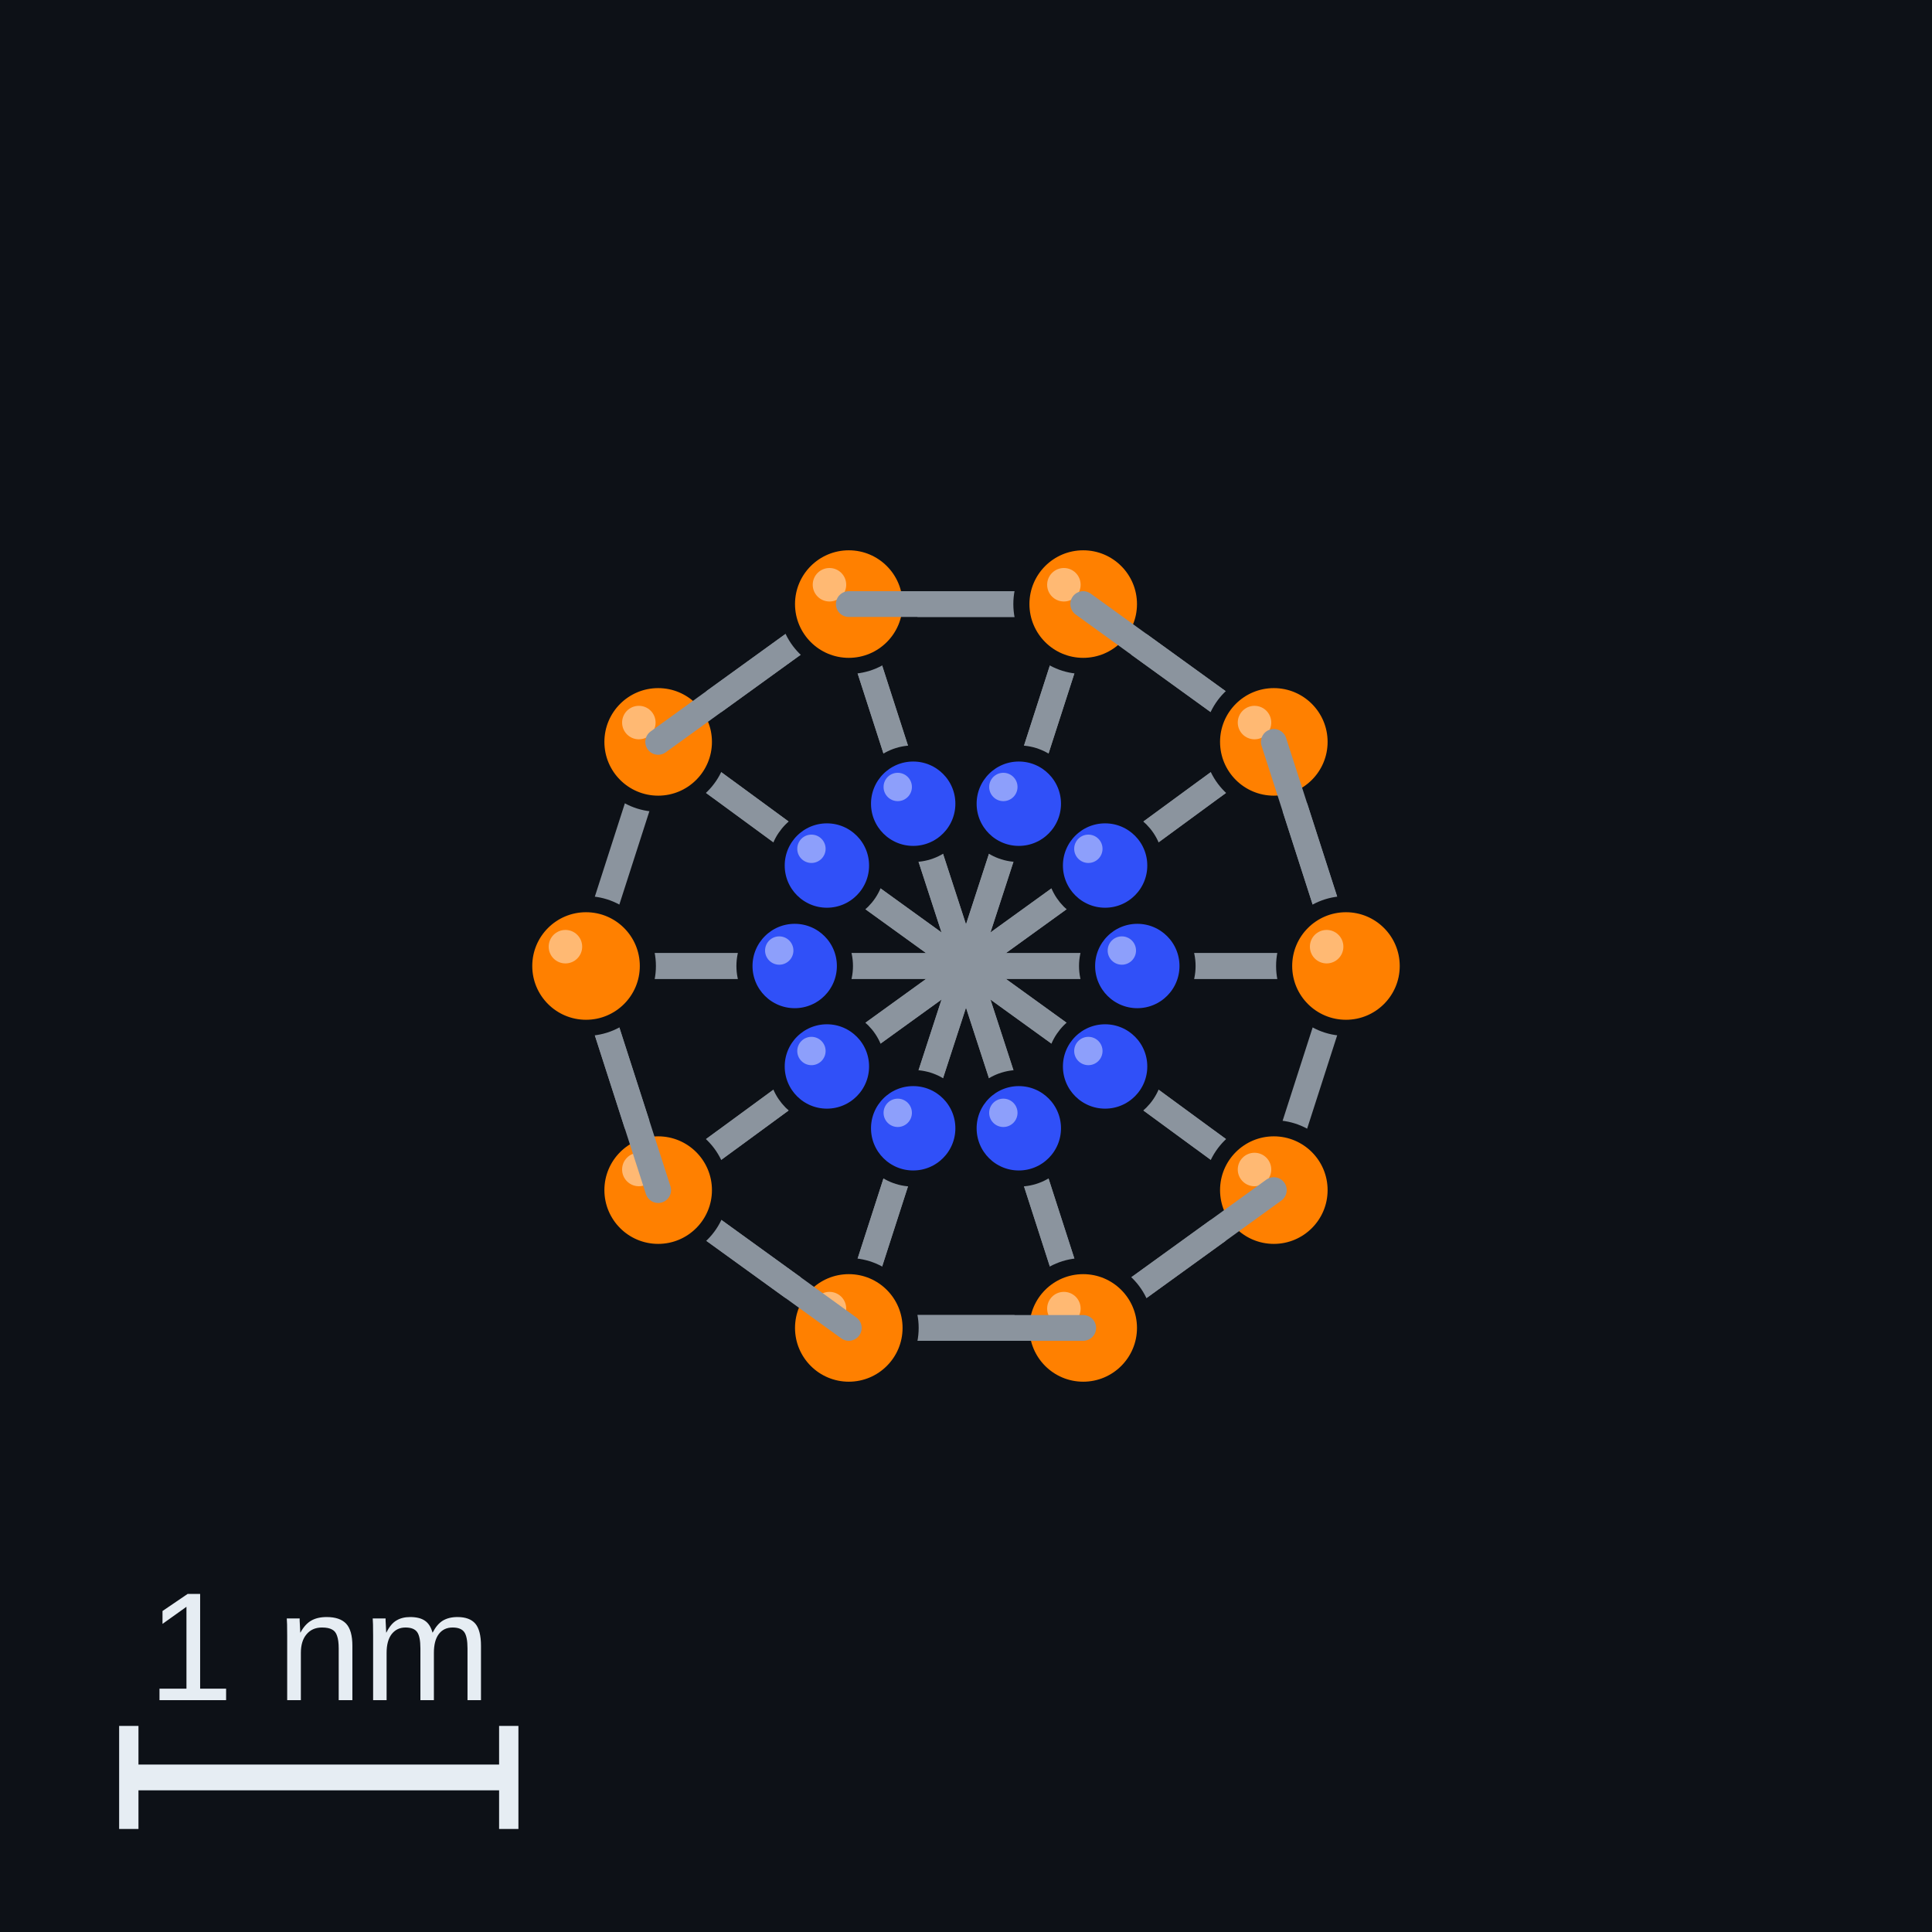
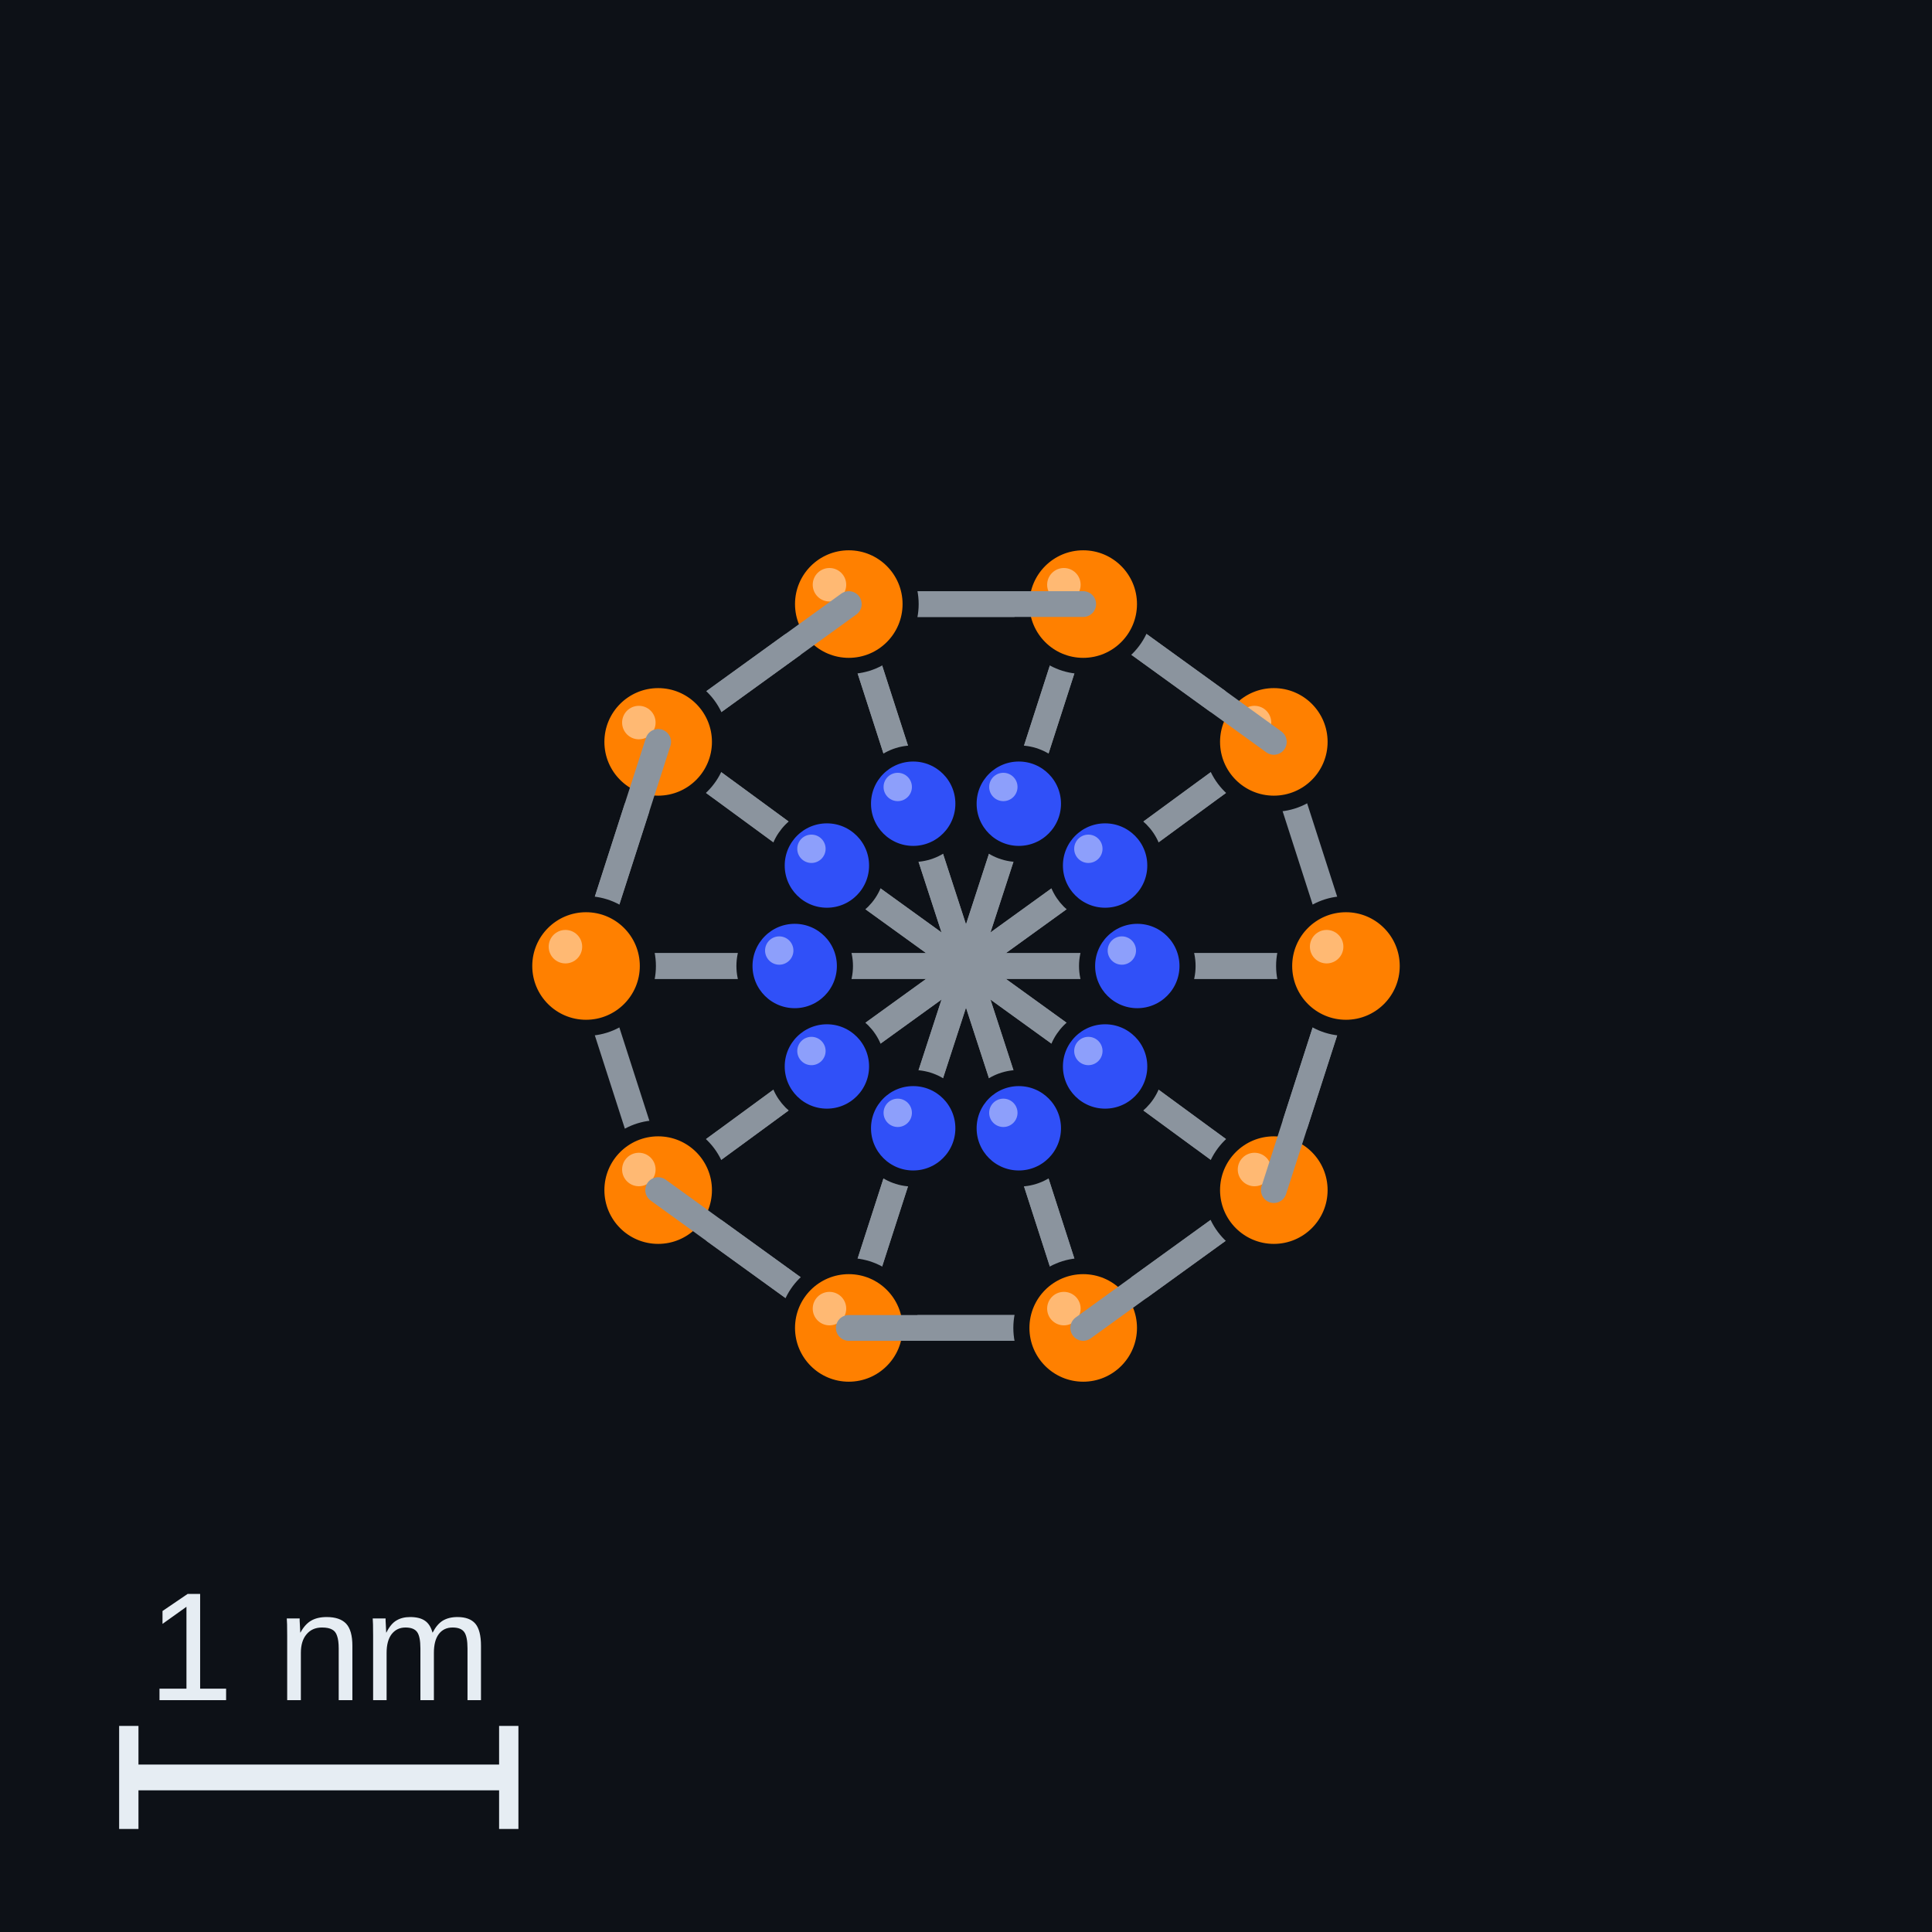
<svg xmlns="http://www.w3.org/2000/svg" viewBox="0 0 150 150" width="150" height="150" role="img" aria-labelledby="t d" font-family="'Source Sans 3', 'Source Sans Pro', 'Helvetica Neue', Arial, sans-serif">
  <rect width="150" height="150" fill="#0D1117" />
+   <line x1="98.9" y1="57.6" x2="85.8" y2="67.2" stroke="#8B949E" stroke-width="2.0" stroke-linecap="round" />
+   <line x1="85.8" y1="67.2" x2="64.2" y2="82.8" stroke="#8B949E" stroke-width="2.0" stroke-linecap="round" />
+   <line x1="64.2" y1="82.8" x2="51.1" y2="92.4" stroke="#8B949E" stroke-width="2.0" stroke-linecap="round" />
+   <circle cx="98.9" cy="57.6" r="4.8" fill="#FF8000" stroke="#0D1117" stroke-width="1.25" />
+   <circle cx="97.4" cy="56.1" r="1.3" fill="#FFFFFF" fill-opacity="0.45" />
+   <circle cx="85.8" cy="67.2" r="3.9" fill="#3050F8" stroke="#0D1117" stroke-width="1.25" />
+   <circle cx="84.5" cy="65.9" r="1.1" fill="#FFFFFF" fill-opacity="0.45" />
+   <circle cx="64.2" cy="82.8" r="3.9" fill="#3050F8" stroke="#0D1117" stroke-width="1.25" />
+   <circle cx="63.0" cy="81.6" r="1.1" fill="#FFFFFF" fill-opacity="0.45" />
+   <circle cx="51.1" cy="92.4" r="4.8" fill="#FF8000" stroke="#0D1117" stroke-width="1.25" />
+   <circle cx="49.6" cy="90.8" r="1.3" fill="#FFFFFF" fill-opacity="0.45" />
+   <line x1="84.1" y1="46.9" x2="98.9" y2="57.6" stroke="#8B949E" stroke-width="2.0" stroke-linecap="round" />
+   <line x1="65.9" y1="103.1" x2="51.1" y2="92.4" stroke="#8B949E" stroke-width="2.0" stroke-linecap="round" />
+   <line x1="84.1" y1="46.9" x2="79.1" y2="62.4" stroke="#8B949E" stroke-width="2.0" stroke-linecap="round" />
+   <line x1="79.1" y1="62.4" x2="70.9" y2="87.6" stroke="#8B949E" stroke-width="2.0" stroke-linecap="round" />
+   <line x1="70.9" y1="87.6" x2="65.9" y2="103.1" stroke="#8B949E" stroke-width="2.0" stroke-linecap="round" />
+   <circle cx="84.1" cy="46.9" r="4.8" fill="#FF8000" stroke="#0D1117" stroke-width="1.25" />
+   <circle cx="82.6" cy="45.4" r="1.3" fill="#FFFFFF" fill-opacity="0.45" />
+   <circle cx="79.1" cy="62.4" r="3.9" fill="#3050F8" stroke="#0D1117" stroke-width="1.25" />
+   <circle cx="77.9" cy="61.1" r="1.1" fill="#FFFFFF" fill-opacity="0.45" />
+   <circle cx="70.9" cy="87.6" r="3.9" fill="#3050F8" stroke="#0D1117" stroke-width="1.25" />
+   <circle cx="69.7" cy="86.4" r="1.1" fill="#FFFFFF" fill-opacity="0.45" />
+   <circle cx="65.9" cy="103.1" r="4.8" fill="#FF8000" stroke="#0D1117" stroke-width="1.25" />
+   <circle cx="64.4" cy="101.6" r="1.3" fill="#FFFFFF" fill-opacity="0.45" />
+   <line x1="65.9" y1="46.9" x2="84.1" y2="46.9" stroke="#8B949E" stroke-width="2.0" stroke-linecap="round" />
+   <line x1="84.1" y1="103.1" x2="65.9" y2="103.1" stroke="#8B949E" stroke-width="2.0" stroke-linecap="round" />
+   <line x1="79.1" y1="87.6" x2="84.1" y2="103.1" stroke="#8B949E" stroke-width="2.0" stroke-linecap="round" />
+   <line x1="70.9" y1="62.4" x2="79.1" y2="87.6" stroke="#8B949E" stroke-width="2.0" stroke-linecap="round" />
+   <line x1="65.9" y1="46.9" x2="70.9" y2="62.4" stroke="#8B949E" stroke-width="2.0" stroke-linecap="round" />
+   <circle cx="84.1" cy="103.1" r="4.8" fill="#FF8000" stroke="#0D1117" stroke-width="1.25" />
+   <circle cx="82.6" cy="101.6" r="1.3" fill="#FFFFFF" fill-opacity="0.45" />
+   <circle cx="70.9" cy="62.4" r="3.9" fill="#3050F8" stroke="#0D1117" stroke-width="1.25" />
+   <circle cx="69.7" cy="61.1" r="1.1" fill="#FFFFFF" fill-opacity="0.45" />
+   <circle cx="79.1" cy="87.6" r="3.9" fill="#3050F8" stroke="#0D1117" stroke-width="1.25" />
+   <circle cx="77.9" cy="86.4" r="1.1" fill="#FFFFFF" fill-opacity="0.45" />
+   <circle cx="65.9" cy="46.9" r="4.8" fill="#FF8000" stroke="#0D1117" stroke-width="1.25" />
+   <circle cx="64.4" cy="45.4" r="1.3" fill="#FFFFFF" fill-opacity="0.45" />
+   <line x1="98.9" y1="92.4" x2="84.1" y2="103.1" stroke="#8B949E" stroke-width="2.0" stroke-linecap="round" />
+   <line x1="51.1" y1="57.6" x2="65.9" y2="46.9" stroke="#8B949E" stroke-width="2.0" stroke-linecap="round" />
+   <line x1="51.1" y1="57.6" x2="64.2" y2="67.2" stroke="#8B949E" stroke-width="2.0" stroke-linecap="round" />
+   <line x1="64.2" y1="67.2" x2="85.8" y2="82.8" stroke="#8B949E" stroke-width="2.0" stroke-linecap="round" />
+   <line x1="85.8" y1="82.8" x2="98.9" y2="92.4" stroke="#8B949E" stroke-width="2.0" stroke-linecap="round" />
+   <circle cx="51.1" cy="57.6" r="4.8" fill="#FF8000" stroke="#0D1117" stroke-width="1.25" />
+   <circle cx="49.6" cy="56.1" r="1.3" fill="#FFFFFF" fill-opacity="0.45" />
+   <circle cx="64.2" cy="67.2" r="3.9" fill="#3050F8" stroke="#0D1117" stroke-width="1.25" />
+   <circle cx="63.0" cy="65.9" r="1.1" fill="#FFFFFF" fill-opacity="0.45" />
+   <circle cx="85.8" cy="82.8" r="3.9" fill="#3050F8" stroke="#0D1117" stroke-width="1.25" />
+   <circle cx="84.5" cy="81.6" r="1.1" fill="#FFFFFF" fill-opacity="0.45" />
+   <circle cx="98.9" cy="92.4" r="4.8" fill="#FF8000" stroke="#0D1117" stroke-width="1.25" />
+   <circle cx="97.4" cy="90.8" r="1.3" fill="#FFFFFF" fill-opacity="0.45" />
+   <line x1="45.5" y1="75.0" x2="51.1" y2="57.6" stroke="#8B949E" stroke-width="2.0" stroke-linecap="round" />
+   <line x1="104.5" y1="75.0" x2="98.9" y2="92.4" stroke="#8B949E" stroke-width="2.0" stroke-linecap="round" />
+   <line x1="45.5" y1="75.0" x2="61.7" y2="75.0" stroke="#8B949E" stroke-width="2.0" stroke-linecap="round" />
+   <line x1="61.7" y1="75.0" x2="88.3" y2="75.0" stroke="#8B949E" stroke-width="2.0" stroke-linecap="round" />
+   <line x1="88.3" y1="75.0" x2="104.5" y2="75.0" stroke="#8B949E" stroke-width="2.0" stroke-linecap="round" />
+   <circle cx="45.5" cy="75.0" r="4.8" fill="#FF8000" stroke="#0D1117" stroke-width="1.25" />
+   <circle cx="43.9" cy="73.5" r="1.3" fill="#FFFFFF" fill-opacity="0.45" />
+   <circle cx="61.7" cy="75.0" r="3.9" fill="#3050F8" stroke="#0D1117" stroke-width="1.25" />
+   <circle cx="60.5" cy="73.8" r="1.1" fill="#FFFFFF" fill-opacity="0.45" />
+   <circle cx="88.3" cy="75.0" r="3.9" fill="#3050F8" stroke="#0D1117" stroke-width="1.25" />
+   <circle cx="87.1" cy="73.8" r="1.1" fill="#FFFFFF" fill-opacity="0.45" />
+   <circle cx="104.5" cy="75.0" r="4.8" fill="#FF8000" stroke="#0D1117" stroke-width="1.25" />
+   <circle cx="103.0" cy="73.5" r="1.3" fill="#FFFFFF" fill-opacity="0.45" />
+   <line x1="51.1" y1="92.4" x2="45.5" y2="75.0" stroke="#8B949E" stroke-width="2.0" stroke-linecap="round" />
+   <line x1="98.9" y1="57.6" x2="104.5" y2="75.0" stroke="#8B949E" stroke-width="2.0" stroke-linecap="round" />
+   <line x1="51.1" y1="92.4" x2="64.2" y2="82.8" stroke="#8B949E" stroke-width="2.0" stroke-linecap="round" />
+   <line x1="64.2" y1="82.8" x2="85.8" y2="67.2" stroke="#8B949E" stroke-width="2.0" stroke-linecap="round" />
+   <line x1="85.8" y1="67.2" x2="98.9" y2="57.6" stroke="#8B949E" stroke-width="2.0" stroke-linecap="round" />
+   <circle cx="51.1" cy="92.4" r="4.8" fill="#FF8000" stroke="#0D1117" stroke-width="1.25" />
+   <circle cx="49.6" cy="90.8" r="1.3" fill="#FFFFFF" fill-opacity="0.45" />
+   <circle cx="64.2" cy="82.8" r="3.9" fill="#3050F8" stroke="#0D1117" stroke-width="1.25" />
+   <circle cx="63.0" cy="81.6" r="1.1" fill="#FFFFFF" fill-opacity="0.45" />
+   <circle cx="85.8" cy="67.2" r="3.9" fill="#3050F8" stroke="#0D1117" stroke-width="1.25" />
+   <circle cx="84.5" cy="65.9" r="1.1" fill="#FFFFFF" fill-opacity="0.45" />
+   <circle cx="98.9" cy="57.6" r="4.8" fill="#FF8000" stroke="#0D1117" stroke-width="1.25" />
+   <circle cx="97.4" cy="56.1" r="1.3" fill="#FFFFFF" fill-opacity="0.45" />
+   <line x1="65.9" y1="103.1" x2="51.1" y2="92.4" stroke="#8B949E" stroke-width="2.0" stroke-linecap="round" />
+   <line x1="84.1" y1="46.9" x2="98.9" y2="57.6" stroke="#8B949E" stroke-width="2.0" stroke-linecap="round" />
+   <line x1="65.9" y1="103.1" x2="70.9" y2="87.6" stroke="#8B949E" stroke-width="2.0" stroke-linecap="round" />
+   <line x1="70.9" y1="87.6" x2="79.1" y2="62.4" stroke="#8B949E" stroke-width="2.0" stroke-linecap="round" />
+   <line x1="79.1" y1="62.4" x2="84.1" y2="46.9" stroke="#8B949E" stroke-width="2.0" stroke-linecap="round" />
+   <circle cx="65.9" cy="103.1" r="4.8" fill="#FF8000" stroke="#0D1117" stroke-width="1.25" />
+   <circle cx="64.4" cy="101.6" r="1.3" fill="#FFFFFF" fill-opacity="0.45" />
+   <circle cx="70.9" cy="87.6" r="3.9" fill="#3050F8" stroke="#0D1117" stroke-width="1.25" />
+   <circle cx="69.7" cy="86.4" r="1.1" fill="#FFFFFF" fill-opacity="0.45" />
+   <circle cx="79.1" cy="62.4" r="3.9" fill="#3050F8" stroke="#0D1117" stroke-width="1.25" />
+   <circle cx="77.9" cy="61.1" r="1.1" fill="#FFFFFF" fill-opacity="0.45" />
+   <circle cx="84.1" cy="46.9" r="4.8" fill="#FF8000" stroke="#0D1117" stroke-width="1.25" />
+   <circle cx="82.6" cy="45.4" r="1.3" fill="#FFFFFF" fill-opacity="0.45" />
+   <line x1="84.1" y1="103.1" x2="65.9" y2="103.1" stroke="#8B949E" stroke-width="2.0" stroke-linecap="round" />
+   <line x1="65.9" y1="46.9" x2="84.1" y2="46.9" stroke="#8B949E" stroke-width="2.0" stroke-linecap="round" />
+   <line x1="84.1" y1="103.1" x2="79.1" y2="87.6" stroke="#8B949E" stroke-width="2.0" stroke-linecap="round" />
+   <line x1="79.1" y1="87.6" x2="70.9" y2="62.4" stroke="#8B949E" stroke-width="2.0" stroke-linecap="round" />
+   <line x1="70.9" y1="62.4" x2="65.9" y2="46.9" stroke="#8B949E" stroke-width="2.0" stroke-linecap="round" />
+   <circle cx="84.1" cy="103.1" r="4.8" fill="#FF8000" stroke="#0D1117" stroke-width="1.25" />
+   <circle cx="82.6" cy="101.6" r="1.3" fill="#FFFFFF" fill-opacity="0.45" />
+   <circle cx="79.1" cy="87.6" r="3.9" fill="#3050F8" stroke="#0D1117" stroke-width="1.25" />
+   <circle cx="77.9" cy="86.4" r="1.1" fill="#FFFFFF" fill-opacity="0.45" />
+   <circle cx="70.9" cy="62.4" r="3.9" fill="#3050F8" stroke="#0D1117" stroke-width="1.25" />
+   <circle cx="69.7" cy="61.1" r="1.1" fill="#FFFFFF" fill-opacity="0.45" />
+   <circle cx="65.9" cy="46.9" r="4.8" fill="#FF8000" stroke="#0D1117" stroke-width="1.25" />
+   <circle cx="64.4" cy="45.4" r="1.3" fill="#FFFFFF" fill-opacity="0.45" />
+   <line x1="98.9" y1="92.4" x2="84.1" y2="103.1" stroke="#8B949E" stroke-width="2.0" stroke-linecap="round" />
+   <line x1="51.1" y1="57.6" x2="65.9" y2="46.9" stroke="#8B949E" stroke-width="2.0" stroke-linecap="round" />
  <line x1="98.9" y1="92.4" x2="85.8" y2="82.8" stroke="#8B949E" stroke-width="2.0" stroke-linecap="round" />
  <line x1="85.8" y1="82.8" x2="64.2" y2="67.2" stroke="#8B949E" stroke-width="2.0" stroke-linecap="round" />
  <line x1="64.2" y1="67.2" x2="51.1" y2="57.6" stroke="#8B949E" stroke-width="2.0" stroke-linecap="round" />
  <circle cx="98.9" cy="92.4" r="4.8" fill="#FF8000" stroke="#0D1117" stroke-width="1.25" />
  <circle cx="97.4" cy="90.8" r="1.3" fill="#FFFFFF" fill-opacity="0.45" />
  <circle cx="85.8" cy="82.8" r="3.9" fill="#3050F8" stroke="#0D1117" stroke-width="1.25" />
  <circle cx="84.5" cy="81.6" r="1.1" fill="#FFFFFF" fill-opacity="0.45" />
  <circle cx="64.2" cy="67.2" r="3.9" fill="#3050F8" stroke="#0D1117" stroke-width="1.25" />
  <circle cx="63.0" cy="65.9" r="1.1" fill="#FFFFFF" fill-opacity="0.45" />
  <circle cx="51.1" cy="57.6" r="4.8" fill="#FF8000" stroke="#0D1117" stroke-width="1.25" />
  <circle cx="49.6" cy="56.1" r="1.3" fill="#FFFFFF" fill-opacity="0.45" />
-   <line x1="84.1" y1="103.1" x2="98.9" y2="92.4" stroke="#8B949E" stroke-width="2.0" stroke-linecap="round" />
-   <line x1="65.9" y1="46.9" x2="51.1" y2="57.6" stroke="#8B949E" stroke-width="2.0" stroke-linecap="round" />
-   <line x1="84.1" y1="103.1" x2="79.1" y2="87.6" stroke="#8B949E" stroke-width="2.0" stroke-linecap="round" />
-   <line x1="79.1" y1="87.6" x2="70.9" y2="62.4" stroke="#8B949E" stroke-width="2.0" stroke-linecap="round" />
-   <line x1="70.9" y1="62.4" x2="65.9" y2="46.9" stroke="#8B949E" stroke-width="2.0" stroke-linecap="round" />
-   <circle cx="84.1" cy="103.1" r="4.8" fill="#FF8000" stroke="#0D1117" stroke-width="1.25" />
-   <circle cx="82.6" cy="101.6" r="1.3" fill="#FFFFFF" fill-opacity="0.45" />
-   <circle cx="79.1" cy="87.6" r="3.9" fill="#3050F8" stroke="#0D1117" stroke-width="1.25" />
-   <circle cx="77.9" cy="86.4" r="1.1" fill="#FFFFFF" fill-opacity="0.45" />
-   <circle cx="70.9" cy="62.4" r="3.9" fill="#3050F8" stroke="#0D1117" stroke-width="1.25" />
-   <circle cx="69.7" cy="61.1" r="1.1" fill="#FFFFFF" fill-opacity="0.45" />
-   <circle cx="65.9" cy="46.9" r="4.8" fill="#FF8000" stroke="#0D1117" stroke-width="1.25" />
-   <circle cx="64.4" cy="45.4" r="1.3" fill="#FFFFFF" fill-opacity="0.45" />
-   <line x1="65.9" y1="103.1" x2="84.1" y2="103.1" stroke="#8B949E" stroke-width="2.0" stroke-linecap="round" />
-   <line x1="84.1" y1="46.9" x2="65.9" y2="46.9" stroke="#8B949E" stroke-width="2.0" stroke-linecap="round" />
-   <line x1="65.9" y1="103.1" x2="70.9" y2="87.6" stroke="#8B949E" stroke-width="2.0" stroke-linecap="round" />
-   <line x1="70.9" y1="87.6" x2="79.1" y2="62.4" stroke="#8B949E" stroke-width="2.0" stroke-linecap="round" />
-   <line x1="79.1" y1="62.4" x2="84.1" y2="46.9" stroke="#8B949E" stroke-width="2.0" stroke-linecap="round" />
-   <circle cx="65.9" cy="103.1" r="4.8" fill="#FF8000" stroke="#0D1117" stroke-width="1.25" />
-   <circle cx="64.4" cy="101.6" r="1.3" fill="#FFFFFF" fill-opacity="0.45" />
-   <circle cx="70.9" cy="87.6" r="3.9" fill="#3050F8" stroke="#0D1117" stroke-width="1.25" />
-   <circle cx="69.7" cy="86.4" r="1.1" fill="#FFFFFF" fill-opacity="0.45" />
-   <circle cx="79.1" cy="62.4" r="3.9" fill="#3050F8" stroke="#0D1117" stroke-width="1.25" />
-   <circle cx="77.9" cy="61.1" r="1.1" fill="#FFFFFF" fill-opacity="0.45" />
-   <circle cx="84.1" cy="46.9" r="4.8" fill="#FF8000" stroke="#0D1117" stroke-width="1.25" />
-   <circle cx="82.6" cy="45.4" r="1.3" fill="#FFFFFF" fill-opacity="0.45" />
-   <line x1="51.1" y1="92.4" x2="65.9" y2="103.1" stroke="#8B949E" stroke-width="2.0" stroke-linecap="round" />
-   <line x1="98.9" y1="57.6" x2="84.1" y2="46.9" stroke="#8B949E" stroke-width="2.0" stroke-linecap="round" />
-   <line x1="51.1" y1="92.4" x2="64.2" y2="82.8" stroke="#8B949E" stroke-width="2.0" stroke-linecap="round" />
-   <line x1="64.2" y1="82.8" x2="85.8" y2="67.2" stroke="#8B949E" stroke-width="2.0" stroke-linecap="round" />
-   <line x1="85.8" y1="67.2" x2="98.9" y2="57.6" stroke="#8B949E" stroke-width="2.0" stroke-linecap="round" />
-   <circle cx="51.1" cy="92.4" r="4.8" fill="#FF8000" stroke="#0D1117" stroke-width="1.25" />
-   <circle cx="49.6" cy="90.8" r="1.3" fill="#FFFFFF" fill-opacity="0.45" />
-   <circle cx="64.2" cy="82.8" r="3.9" fill="#3050F8" stroke="#0D1117" stroke-width="1.25" />
-   <circle cx="63.0" cy="81.6" r="1.1" fill="#FFFFFF" fill-opacity="0.45" />
-   <circle cx="85.8" cy="67.2" r="3.9" fill="#3050F8" stroke="#0D1117" stroke-width="1.25" />
-   <circle cx="84.5" cy="65.9" r="1.1" fill="#FFFFFF" fill-opacity="0.45" />
-   <circle cx="98.9" cy="57.6" r="4.8" fill="#FF8000" stroke="#0D1117" stroke-width="1.25" />
-   <circle cx="97.4" cy="56.1" r="1.3" fill="#FFFFFF" fill-opacity="0.45" />
-   <line x1="45.5" y1="75.0" x2="51.1" y2="92.4" stroke="#8B949E" stroke-width="2.0" stroke-linecap="round" />
-   <line x1="104.5" y1="75.0" x2="98.9" y2="57.6" stroke="#8B949E" stroke-width="2.0" stroke-linecap="round" />
-   <line x1="45.5" y1="75.0" x2="61.7" y2="75.0" stroke="#8B949E" stroke-width="2.0" stroke-linecap="round" />
-   <line x1="61.7" y1="75.0" x2="88.3" y2="75.0" stroke="#8B949E" stroke-width="2.0" stroke-linecap="round" />
-   <line x1="88.3" y1="75.0" x2="104.5" y2="75.0" stroke="#8B949E" stroke-width="2.0" stroke-linecap="round" />
-   <circle cx="45.5" cy="75.0" r="4.8" fill="#FF8000" stroke="#0D1117" stroke-width="1.25" />
-   <circle cx="43.9" cy="73.5" r="1.3" fill="#FFFFFF" fill-opacity="0.45" />
-   <circle cx="61.7" cy="75.0" r="3.9" fill="#3050F8" stroke="#0D1117" stroke-width="1.25" />
-   <circle cx="60.5" cy="73.8" r="1.1" fill="#FFFFFF" fill-opacity="0.45" />
-   <circle cx="88.3" cy="75.0" r="3.9" fill="#3050F8" stroke="#0D1117" stroke-width="1.25" />
-   <circle cx="87.1" cy="73.8" r="1.1" fill="#FFFFFF" fill-opacity="0.45" />
-   <circle cx="104.5" cy="75.0" r="4.8" fill="#FF8000" stroke="#0D1117" stroke-width="1.25" />
-   <circle cx="103.0" cy="73.5" r="1.3" fill="#FFFFFF" fill-opacity="0.45" />
-   <line x1="98.9" y1="92.4" x2="104.5" y2="75.0" stroke="#8B949E" stroke-width="2.0" stroke-linecap="round" />
-   <line x1="51.1" y1="57.6" x2="45.5" y2="75.0" stroke="#8B949E" stroke-width="2.0" stroke-linecap="round" />
-   <line x1="85.8" y1="82.8" x2="98.9" y2="92.4" stroke="#8B949E" stroke-width="2.0" stroke-linecap="round" />
-   <line x1="64.2" y1="67.2" x2="85.8" y2="82.8" stroke="#8B949E" stroke-width="2.0" stroke-linecap="round" />
-   <line x1="51.1" y1="57.6" x2="64.2" y2="67.2" stroke="#8B949E" stroke-width="2.0" stroke-linecap="round" />
-   <circle cx="85.8" cy="82.8" r="3.9" fill="#3050F8" stroke="#0D1117" stroke-width="1.25" />
-   <circle cx="84.5" cy="81.6" r="1.1" fill="#FFFFFF" fill-opacity="0.45" />
-   <circle cx="98.9" cy="92.4" r="4.8" fill="#FF8000" stroke="#0D1117" stroke-width="1.25" />
-   <circle cx="97.4" cy="90.8" r="1.3" fill="#FFFFFF" fill-opacity="0.45" />
-   <circle cx="51.1" cy="57.6" r="4.8" fill="#FF8000" stroke="#0D1117" stroke-width="1.25" />
-   <circle cx="49.6" cy="56.1" r="1.3" fill="#FFFFFF" fill-opacity="0.45" />
-   <circle cx="64.2" cy="67.2" r="3.9" fill="#3050F8" stroke="#0D1117" stroke-width="1.25" />
-   <circle cx="63.0" cy="65.9" r="1.1" fill="#FFFFFF" fill-opacity="0.45" />
-   <line x1="84.1" y1="103.1" x2="98.9" y2="92.4" stroke="#8B949E" stroke-width="2.0" stroke-linecap="round" />
-   <line x1="65.9" y1="46.9" x2="51.1" y2="57.6" stroke="#8B949E" stroke-width="2.0" stroke-linecap="round" />
-   <line x1="65.9" y1="46.9" x2="70.9" y2="62.4" stroke="#8B949E" stroke-width="2.0" stroke-linecap="round" />
-   <line x1="70.9" y1="62.4" x2="79.1" y2="87.6" stroke="#8B949E" stroke-width="2.0" stroke-linecap="round" />
-   <line x1="79.1" y1="87.6" x2="84.1" y2="103.1" stroke="#8B949E" stroke-width="2.0" stroke-linecap="round" />
-   <circle cx="84.1" cy="103.1" r="4.8" fill="#FF8000" stroke="#0D1117" stroke-width="1.25" />
-   <circle cx="82.6" cy="101.6" r="1.3" fill="#FFFFFF" fill-opacity="0.45" />
-   <circle cx="70.9" cy="62.4" r="3.9" fill="#3050F8" stroke="#0D1117" stroke-width="1.25" />
-   <circle cx="69.7" cy="61.1" r="1.1" fill="#FFFFFF" fill-opacity="0.45" />
-   <circle cx="79.1" cy="87.6" r="3.9" fill="#3050F8" stroke="#0D1117" stroke-width="1.25" />
-   <circle cx="77.9" cy="86.4" r="1.1" fill="#FFFFFF" fill-opacity="0.45" />
-   <circle cx="65.9" cy="46.9" r="4.8" fill="#FF8000" stroke="#0D1117" stroke-width="1.25" />
-   <circle cx="64.4" cy="45.4" r="1.3" fill="#FFFFFF" fill-opacity="0.45" />
-   <line x1="65.9" y1="103.1" x2="84.1" y2="103.1" stroke="#8B949E" stroke-width="2.0" stroke-linecap="round" />
-   <line x1="84.1" y1="46.9" x2="65.9" y2="46.9" stroke="#8B949E" stroke-width="2.0" stroke-linecap="round" />
-   <line x1="70.9" y1="87.6" x2="65.9" y2="103.1" stroke="#8B949E" stroke-width="2.0" stroke-linecap="round" />
-   <line x1="79.1" y1="62.4" x2="70.9" y2="87.6" stroke="#8B949E" stroke-width="2.0" stroke-linecap="round" />
-   <line x1="84.1" y1="46.9" x2="79.1" y2="62.4" stroke="#8B949E" stroke-width="2.0" stroke-linecap="round" />
-   <circle cx="65.9" cy="103.1" r="4.8" fill="#FF8000" stroke="#0D1117" stroke-width="1.25" />
-   <circle cx="64.4" cy="101.6" r="1.3" fill="#FFFFFF" fill-opacity="0.45" />
-   <circle cx="79.1" cy="62.4" r="3.9" fill="#3050F8" stroke="#0D1117" stroke-width="1.25" />
-   <circle cx="77.9" cy="61.1" r="1.1" fill="#FFFFFF" fill-opacity="0.45" />
-   <circle cx="70.9" cy="87.6" r="3.9" fill="#3050F8" stroke="#0D1117" stroke-width="1.25" />
-   <circle cx="69.7" cy="86.4" r="1.1" fill="#FFFFFF" fill-opacity="0.45" />
-   <circle cx="84.1" cy="46.9" r="4.8" fill="#FF8000" stroke="#0D1117" stroke-width="1.25" />
-   <circle cx="82.6" cy="45.4" r="1.3" fill="#FFFFFF" fill-opacity="0.45" />
-   <line x1="98.9" y1="57.6" x2="84.1" y2="46.9" stroke="#8B949E" stroke-width="2.0" stroke-linecap="round" />
-   <line x1="51.1" y1="92.4" x2="65.9" y2="103.1" stroke="#8B949E" stroke-width="2.0" stroke-linecap="round" />
-   <line x1="98.9" y1="57.6" x2="85.8" y2="67.2" stroke="#8B949E" stroke-width="2.0" stroke-linecap="round" />
-   <line x1="85.8" y1="67.2" x2="64.2" y2="82.8" stroke="#8B949E" stroke-width="2.0" stroke-linecap="round" />
-   <line x1="64.2" y1="82.8" x2="51.1" y2="92.4" stroke="#8B949E" stroke-width="2.0" stroke-linecap="round" />
-   <circle cx="98.9" cy="57.6" r="4.8" fill="#FF8000" stroke="#0D1117" stroke-width="1.25" />
-   <circle cx="97.4" cy="56.1" r="1.3" fill="#FFFFFF" fill-opacity="0.45" />
-   <circle cx="85.8" cy="67.2" r="3.9" fill="#3050F8" stroke="#0D1117" stroke-width="1.25" />
-   <circle cx="84.5" cy="65.9" r="1.1" fill="#FFFFFF" fill-opacity="0.45" />
-   <circle cx="64.2" cy="82.8" r="3.9" fill="#3050F8" stroke="#0D1117" stroke-width="1.25" />
-   <circle cx="63.0" cy="81.6" r="1.1" fill="#FFFFFF" fill-opacity="0.45" />
-   <circle cx="51.1" cy="92.4" r="4.8" fill="#FF8000" stroke="#0D1117" stroke-width="1.25" />
-   <circle cx="49.6" cy="90.8" r="1.3" fill="#FFFFFF" fill-opacity="0.45" />
-   <line x1="104.5" y1="75.0" x2="98.9" y2="57.6" stroke="#8B949E" stroke-width="2.0" stroke-linecap="round" />
-   <line x1="45.5" y1="75.0" x2="51.1" y2="92.4" stroke="#8B949E" stroke-width="2.0" stroke-linecap="round" />
+   <line x1="104.5" y1="75.0" x2="98.9" y2="92.4" stroke="#8B949E" stroke-width="2.0" stroke-linecap="round" />
+   <line x1="45.5" y1="75.0" x2="51.1" y2="57.6" stroke="#8B949E" stroke-width="2.0" stroke-linecap="round" />
  <line x1="104.5" y1="75.0" x2="88.3" y2="75.0" stroke="#8B949E" stroke-width="2.0" stroke-linecap="round" />
  <line x1="88.3" y1="75.0" x2="61.7" y2="75.0" stroke="#8B949E" stroke-width="2.0" stroke-linecap="round" />
  <line x1="61.7" y1="75.0" x2="45.5" y2="75.0" stroke="#8B949E" stroke-width="2.0" stroke-linecap="round" />
  <circle cx="104.5" cy="75.0" r="4.8" fill="#FF8000" stroke="#0D1117" stroke-width="1.25" />
  <circle cx="103.0" cy="73.5" r="1.3" fill="#FFFFFF" fill-opacity="0.45" />
  <circle cx="88.3" cy="75.0" r="3.9" fill="#3050F8" stroke="#0D1117" stroke-width="1.25" />
  <circle cx="87.1" cy="73.8" r="1.1" fill="#FFFFFF" fill-opacity="0.45" />
  <circle cx="61.7" cy="75.0" r="3.9" fill="#3050F8" stroke="#0D1117" stroke-width="1.25" />
  <circle cx="60.5" cy="73.8" r="1.1" fill="#FFFFFF" fill-opacity="0.45" />
  <circle cx="45.5" cy="75.0" r="4.8" fill="#FF8000" stroke="#0D1117" stroke-width="1.25" />
  <circle cx="43.9" cy="73.5" r="1.3" fill="#FFFFFF" fill-opacity="0.45" />
  <line x1="10" y1="138" x2="39.5" y2="138" stroke="#E6EDF3" stroke-width="2" />
  <line x1="10" y1="134" x2="10" y2="142" stroke="#E6EDF3" stroke-width="1.5" />
  <line x1="39.5" y1="134" x2="39.5" y2="142" stroke="#E6EDF3" stroke-width="1.5" />
  <text x="24.8" y="132.0" font-size="12" fill="#E6EDF3" text-anchor="middle">1 nm</text>
</svg>
